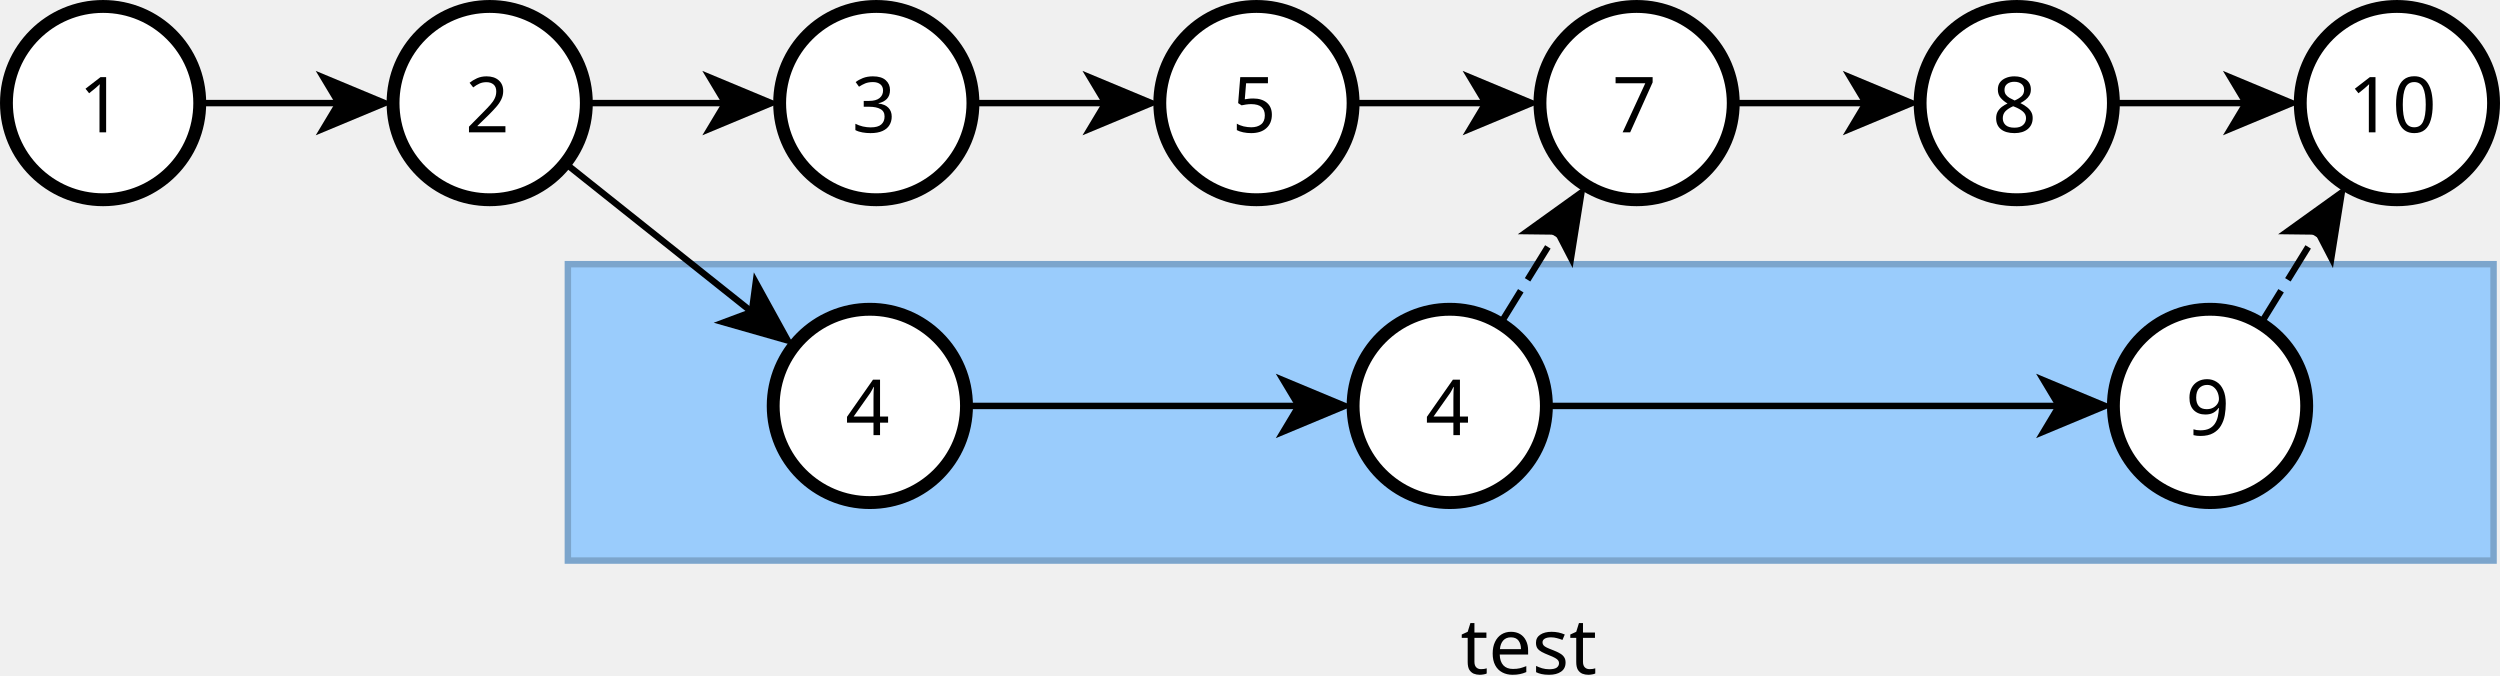
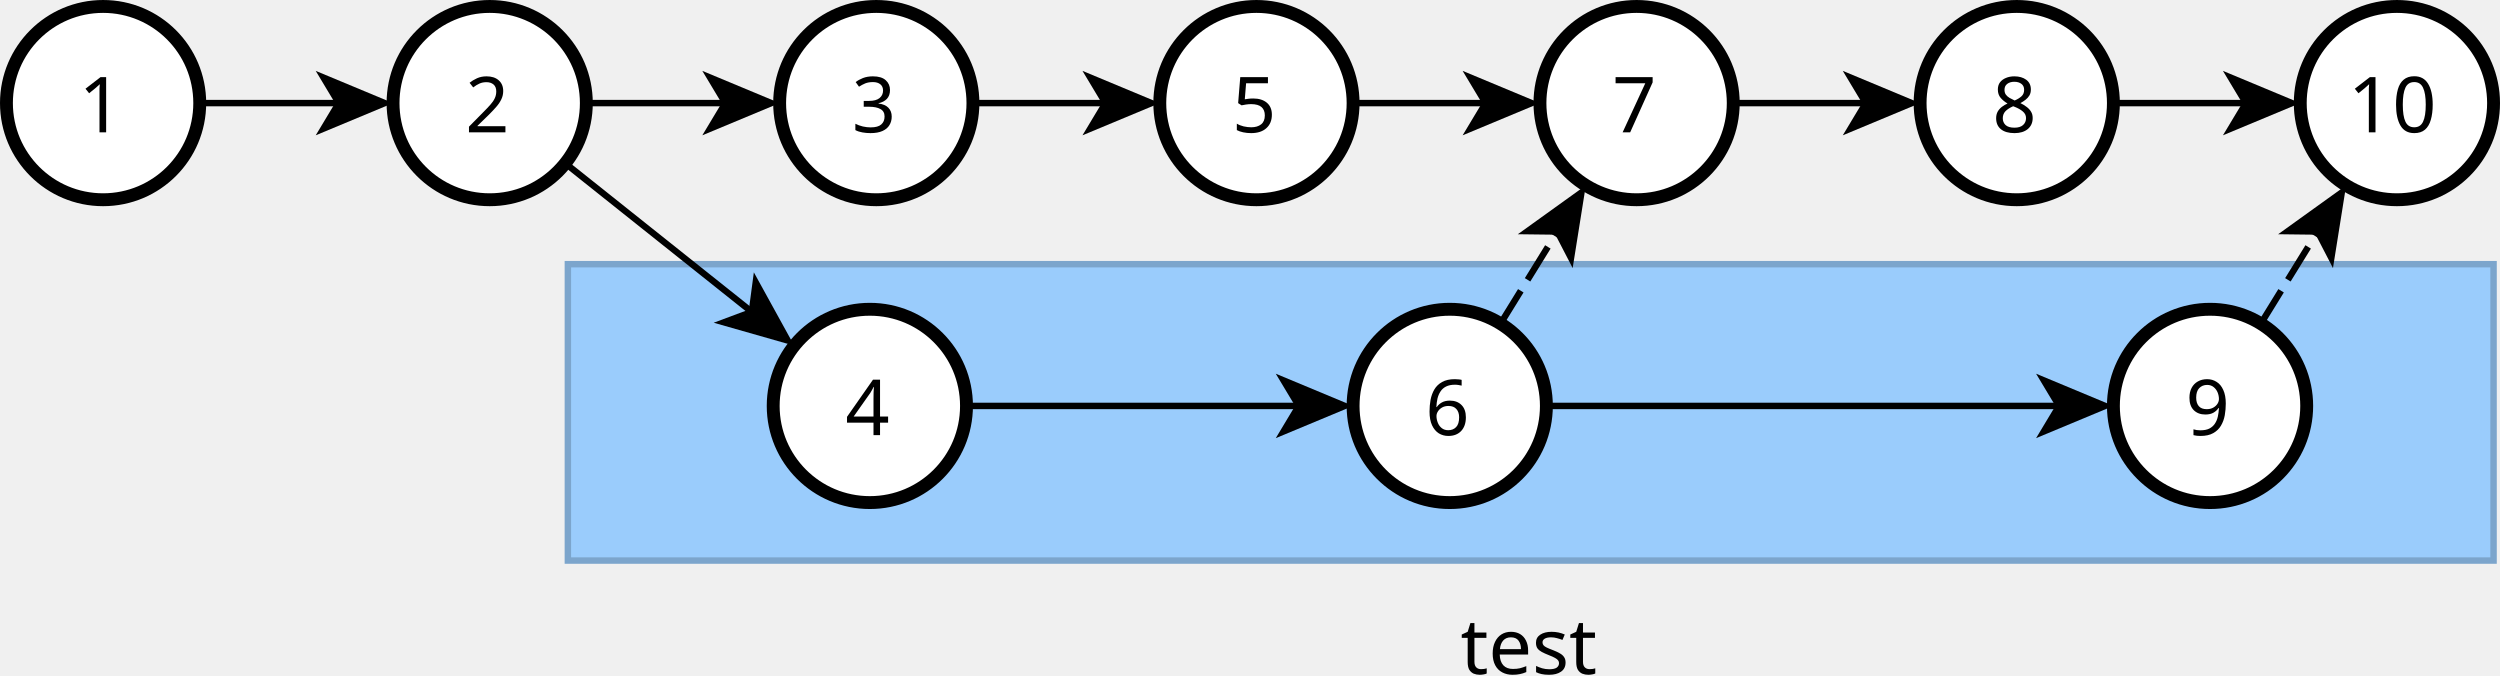
- <svg xmlns="http://www.w3.org/2000/svg" width="388" stroke-miterlimit="10" font-weight="normal" height="104.772" font-style="normal" font-size="12px" id="svg5179" version="1.1" style="font-style:normal;font-weight:normal;font-size:12px;font-family:Dialog;color-interpolation:auto;fill:#000000;fill-opacity:1;stroke:#000000;stroke-width:1;stroke-linecap:square;stroke-linejoin:miter;stroke-miterlimit:10;stroke-dasharray:none;stroke-dashoffset:0;stroke-opacity:1;color-rendering:auto;image-rendering:auto;shape-rendering:auto;text-rendering:auto">
+ <svg xmlns="http://www.w3.org/2000/svg" width="388" stroke-miterlimit="10" font-weight="normal" height="104.772" font-style="normal" font-size="12px" id="svg2" version="1.1" style="font-style:normal;font-weight:normal;font-size:12px;font-family:Dialog;color-interpolation:auto;fill:#000000;fill-opacity:1;stroke:#000000;stroke-width:1;stroke-linecap:square;stroke-linejoin:miter;stroke-miterlimit:10;stroke-dasharray:none;stroke-dashoffset:0;stroke-opacity:1;color-rendering:auto;image-rendering:auto;shape-rendering:auto;text-rendering:auto">
  <defs id="genericDefs" />
-   <g id="g5182" transform="translate(-174,-610.832)">
+   <g id="g5" transform="translate(-173.5,-610.332)">
    <defs id="defs1">
      <clipPath clipPathUnits="userSpaceOnUse" id="clipPath1">
-         <path d="M 0,0 735,0 735,1332 0,1332 0,0 Z" id="path5186" />
+         <path d="M 0,0 735,0 735,1332 0,1332 0,0 Z" id="path9" />
      </clipPath>
      <clipPath clipPathUnits="userSpaceOnUse" id="clipPath2">
-         <path d="m 45,-697 735,0 0,1332 -735,0 0,-1332 z" id="path5189" />
+         <path d="m 29,-1077 735,0 0,1332 -735,0 0,-1332 z" id="path12" />
      </clipPath>
    </defs>
-     <g transform="translate(-45,697)" id="g5191" style="fill:#9accfc;stroke:#9accfc;shape-rendering:geometricPrecision;text-rendering:geometricPrecision">
-       <rect x="307.133" width="298.867" height="46" y="-45.168" clip-path="url(#clipPath2)" id="rect5193" style="stroke:none" />
+     <g transform="translate(-29,1077)" id="g14" style="fill:#9accfc;stroke:#9accfc;shape-rendering:geometricPrecision;text-rendering:geometricPrecision">
+       <rect x="290.633" width="298.867" height="46" y="-425.668" clip-path="url(#clipPath2)" id="rect16" style="stroke:none" />
    </g>
-     <g transform="translate(-45,697)" stroke-miterlimit="1.45" id="g5195" style="fill:#7ca5cc;stroke:#7ca5cc;stroke-linecap:butt;stroke-miterlimit:1.45;shape-rendering:geometricPrecision;text-rendering:geometricPrecision">
-       <rect x="307.133" width="298.867" height="46" y="-45.168" clip-path="url(#clipPath2)" id="rect5197" style="fill:none" />
-       <text x="445.677" y="18.434" clip-path="url(#clipPath2)" xml:space="preserve" id="text5199" style="font-family:sans-serif;fill:#000000;stroke:none">test</text>
+     <g transform="translate(-29,1077)" stroke-miterlimit="1.45" id="g18" style="fill:#7ca5cc;stroke:#7ca5cc;stroke-linecap:butt;stroke-miterlimit:1.45;shape-rendering:geometricPrecision;text-rendering:geometricPrecision">
+       <rect x="290.633" width="298.867" height="46" y="-425.668" clip-path="url(#clipPath2)" id="rect20" style="fill:none" />
+       <text x="429.177" y="-362.066" clip-path="url(#clipPath2)" xml:space="preserve" id="text22" style="font-family:sans-serif;fill:#000000;stroke:none">test</text>
    </g>
-     <g transform="translate(-45,697)" id="g5201" style="fill:#ffffff;stroke:#ffffff;shape-rendering:geometricPrecision;text-rendering:geometricPrecision">
-       <circle r="15" clip-path="url(#clipPath2)" cx="235" cy="-70.168" id="circle5203" style="stroke:none" />
+     <g transform="translate(-29,1077)" id="g24" style="fill:#ffffff;stroke:#ffffff;shape-rendering:geometricPrecision;text-rendering:geometricPrecision">
+       <circle r="15" clip-path="url(#clipPath2)" cx="218.5" cy="-450.668" id="circle26" style="stroke:none" />
    </g>
-     <g stroke-miterlimit="1.45" transform="translate(-45,697)" id="g5205" style="stroke-width:2;stroke-linecap:butt;stroke-miterlimit:1.45;shape-rendering:geometricPrecision;text-rendering:geometricPrecision">
-       <circle r="15" clip-path="url(#clipPath2)" cx="235" cy="-70.168" id="circle5207" style="fill:none" />
-       <text x="231.206" y="-65.633" clip-path="url(#clipPath2)" xml:space="preserve" id="text5209" style="font-family:sans-serif;stroke:none;stroke-width:1">1</text>
+     <g stroke-miterlimit="1.45" transform="translate(-29,1077)" id="g28" style="stroke-width:2;stroke-linecap:butt;stroke-miterlimit:1.45;shape-rendering:geometricPrecision;text-rendering:geometricPrecision">
+       <circle r="15" clip-path="url(#clipPath2)" cx="218.5" cy="-450.668" id="circle30" style="fill:none" />
+       <text x="214.706" y="-446.133" clip-path="url(#clipPath2)" xml:space="preserve" id="text32" style="font-family:sans-serif;stroke:none;stroke-width:1">1</text>
    </g>
-     <g transform="translate(-45,697)" id="g5211" style="fill:#ffffff;stroke:#ffffff;shape-rendering:geometricPrecision;text-rendering:geometricPrecision">
-       <circle r="15" clip-path="url(#clipPath2)" cx="295" cy="-70.168" id="circle5213" style="stroke:none" />
+     <g transform="translate(-29,1077)" id="g34" style="fill:#ffffff;stroke:#ffffff;shape-rendering:geometricPrecision;text-rendering:geometricPrecision">
+       <circle r="15" clip-path="url(#clipPath2)" cx="278.5" cy="-450.668" id="circle36" style="stroke:none" />
    </g>
-     <g stroke-miterlimit="1.45" transform="translate(-45,697)" id="g5215" style="stroke-width:2;stroke-linecap:butt;stroke-miterlimit:1.45;shape-rendering:geometricPrecision;text-rendering:geometricPrecision">
-       <circle r="15" clip-path="url(#clipPath2)" cx="295" cy="-70.168" id="circle5217" style="fill:none" />
-       <text x="291.206" y="-65.633" clip-path="url(#clipPath2)" xml:space="preserve" id="text5219" style="font-family:sans-serif;stroke:none;stroke-width:1">2</text>
+     <g stroke-miterlimit="1.45" transform="translate(-29,1077)" id="g38" style="stroke-width:2;stroke-linecap:butt;stroke-miterlimit:1.45;shape-rendering:geometricPrecision;text-rendering:geometricPrecision">
+       <circle r="15" clip-path="url(#clipPath2)" cx="278.5" cy="-450.668" id="circle40" style="fill:none" />
+       <text x="274.706" y="-446.133" clip-path="url(#clipPath2)" xml:space="preserve" id="text42" style="font-family:sans-serif;stroke:none;stroke-width:1">2</text>
    </g>
-     <g transform="translate(-45,697)" id="g5221" style="fill:#ffffff;stroke:#ffffff;shape-rendering:geometricPrecision;text-rendering:geometricPrecision">
-       <circle r="15" clip-path="url(#clipPath2)" cx="355" cy="-70.168" id="circle5223" style="stroke:none" />
+     <g transform="translate(-29,1077)" id="g44" style="fill:#ffffff;stroke:#ffffff;shape-rendering:geometricPrecision;text-rendering:geometricPrecision">
+       <circle r="15" clip-path="url(#clipPath2)" cx="338.5" cy="-450.668" id="circle46" style="stroke:none" />
    </g>
-     <g stroke-miterlimit="1.45" transform="translate(-45,697)" id="g5225" style="stroke-width:2;stroke-linecap:butt;stroke-miterlimit:1.45;shape-rendering:geometricPrecision;text-rendering:geometricPrecision">
-       <circle r="15" clip-path="url(#clipPath2)" cx="355" cy="-70.168" id="circle5227" style="fill:none" />
-       <text x="351.206" y="-65.633" clip-path="url(#clipPath2)" xml:space="preserve" id="text5229" style="font-family:sans-serif;stroke:none;stroke-width:1">3</text>
+     <g stroke-miterlimit="1.45" transform="translate(-29,1077)" id="g48" style="stroke-width:2;stroke-linecap:butt;stroke-miterlimit:1.45;shape-rendering:geometricPrecision;text-rendering:geometricPrecision">
+       <circle r="15" clip-path="url(#clipPath2)" cx="338.5" cy="-450.668" id="circle50" style="fill:none" />
+       <text x="334.706" y="-446.133" clip-path="url(#clipPath2)" xml:space="preserve" id="text52" style="font-family:sans-serif;stroke:none;stroke-width:1">3</text>
    </g>
-     <g transform="translate(-45,697)" id="g5231" style="fill:#ffffff;stroke:#ffffff;shape-rendering:geometricPrecision;text-rendering:geometricPrecision">
-       <circle r="15" clip-path="url(#clipPath2)" cx="354" cy="-23.168" id="circle5233" style="stroke:none" />
+     <g transform="translate(-29,1077)" id="g54" style="fill:#ffffff;stroke:#ffffff;shape-rendering:geometricPrecision;text-rendering:geometricPrecision">
+       <circle r="15" clip-path="url(#clipPath2)" cx="337.5" cy="-403.668" id="circle56" style="stroke:none" />
    </g>
-     <g stroke-miterlimit="1.45" transform="translate(-45,697)" id="g5235" style="stroke-width:2;stroke-linecap:butt;stroke-miterlimit:1.45;shape-rendering:geometricPrecision;text-rendering:geometricPrecision">
-       <circle r="15" clip-path="url(#clipPath2)" cx="354" cy="-23.168" id="circle5237" style="fill:none" />
-       <text x="350.206" y="-18.633" clip-path="url(#clipPath2)" xml:space="preserve" id="text5239" style="font-family:sans-serif;stroke:none;stroke-width:1">4</text>
+     <g stroke-miterlimit="1.45" transform="translate(-29,1077)" id="g58" style="stroke-width:2;stroke-linecap:butt;stroke-miterlimit:1.45;shape-rendering:geometricPrecision;text-rendering:geometricPrecision">
+       <circle r="15" clip-path="url(#clipPath2)" cx="337.5" cy="-403.668" id="circle60" style="fill:none" />
+       <text x="333.706" y="-399.133" clip-path="url(#clipPath2)" xml:space="preserve" id="text62" style="font-family:sans-serif;stroke:none;stroke-width:1">4</text>
    </g>
-     <g transform="translate(-45,697)" id="g5241" style="fill:#ffffff;stroke:#ffffff;shape-rendering:geometricPrecision;text-rendering:geometricPrecision">
-       <circle r="15" clip-path="url(#clipPath2)" cx="414" cy="-70.168" id="circle5243" style="stroke:none" />
+     <g transform="translate(-29,1077)" id="g64" style="fill:#ffffff;stroke:#ffffff;shape-rendering:geometricPrecision;text-rendering:geometricPrecision">
+       <circle r="15" clip-path="url(#clipPath2)" cx="397.5" cy="-450.668" id="circle66" style="stroke:none" />
    </g>
-     <g stroke-miterlimit="1.45" transform="translate(-45,697)" id="g5245" style="stroke-width:2;stroke-linecap:butt;stroke-miterlimit:1.45;shape-rendering:geometricPrecision;text-rendering:geometricPrecision">
-       <circle r="15" clip-path="url(#clipPath2)" cx="414" cy="-70.168" id="circle5247" style="fill:none" />
-       <text x="410.206" y="-65.633" clip-path="url(#clipPath2)" xml:space="preserve" id="text5249" style="font-family:sans-serif;stroke:none;stroke-width:1">5</text>
+     <g stroke-miterlimit="1.45" transform="translate(-29,1077)" id="g68" style="stroke-width:2;stroke-linecap:butt;stroke-miterlimit:1.45;shape-rendering:geometricPrecision;text-rendering:geometricPrecision">
+       <circle r="15" clip-path="url(#clipPath2)" cx="397.5" cy="-450.668" id="circle70" style="fill:none" />
+       <text x="393.706" y="-446.133" clip-path="url(#clipPath2)" xml:space="preserve" id="text72" style="font-family:sans-serif;stroke:none;stroke-width:1">5</text>
    </g>
-     <g transform="translate(-45,697)" id="g5251" style="fill:#ffffff;stroke:#ffffff;shape-rendering:geometricPrecision;text-rendering:geometricPrecision">
-       <circle r="15" clip-path="url(#clipPath2)" cx="473" cy="-70.168" id="circle5253" style="stroke:none" />
+     <g transform="translate(-29,1077)" id="g74" style="fill:#ffffff;stroke:#ffffff;shape-rendering:geometricPrecision;text-rendering:geometricPrecision">
+       <circle r="15" clip-path="url(#clipPath2)" cx="456.5" cy="-450.668" id="circle76" style="stroke:none" />
    </g>
-     <g stroke-miterlimit="1.45" transform="translate(-45,697)" id="g5255" style="stroke-width:2;stroke-linecap:butt;stroke-miterlimit:1.45;shape-rendering:geometricPrecision;text-rendering:geometricPrecision">
-       <circle r="15" clip-path="url(#clipPath2)" cx="473" cy="-70.168" id="circle5257" style="fill:none" />
-       <text x="469.206" y="-65.633" clip-path="url(#clipPath2)" xml:space="preserve" id="text5259" style="font-family:sans-serif;stroke:none;stroke-width:1">7</text>
+     <g stroke-miterlimit="1.45" transform="translate(-29,1077)" id="g78" style="stroke-width:2;stroke-linecap:butt;stroke-miterlimit:1.45;shape-rendering:geometricPrecision;text-rendering:geometricPrecision">
+       <circle r="15" clip-path="url(#clipPath2)" cx="456.5" cy="-450.668" id="circle80" style="fill:none" />
+       <text x="452.706" y="-446.133" clip-path="url(#clipPath2)" xml:space="preserve" id="text82" style="font-family:sans-serif;stroke:none;stroke-width:1">7</text>
    </g>
-     <g transform="translate(-45,697)" id="g5261" style="fill:#ffffff;stroke:#ffffff;shape-rendering:geometricPrecision;text-rendering:geometricPrecision">
-       <circle r="15" clip-path="url(#clipPath2)" cx="532" cy="-70.168" id="circle5263" style="stroke:none" />
+     <g transform="translate(-29,1077)" id="g84" style="fill:#ffffff;stroke:#ffffff;shape-rendering:geometricPrecision;text-rendering:geometricPrecision">
+       <circle r="15" clip-path="url(#clipPath2)" cx="515.5" cy="-450.668" id="circle86" style="stroke:none" />
    </g>
-     <g stroke-miterlimit="1.45" transform="translate(-45,697)" id="g5265" style="stroke-width:2;stroke-linecap:butt;stroke-miterlimit:1.45;shape-rendering:geometricPrecision;text-rendering:geometricPrecision">
-       <circle r="15" clip-path="url(#clipPath2)" cx="532" cy="-70.168" id="circle5267" style="fill:none" />
-       <text x="528.206" y="-65.633" clip-path="url(#clipPath2)" xml:space="preserve" id="text5269" style="font-family:sans-serif;stroke:none;stroke-width:1">8</text>
+     <g stroke-miterlimit="1.45" transform="translate(-29,1077)" id="g88" style="stroke-width:2;stroke-linecap:butt;stroke-miterlimit:1.45;shape-rendering:geometricPrecision;text-rendering:geometricPrecision">
+       <circle r="15" clip-path="url(#clipPath2)" cx="515.5" cy="-450.668" id="circle90" style="fill:none" />
+       <text x="511.706" y="-446.133" clip-path="url(#clipPath2)" xml:space="preserve" id="text92" style="font-family:sans-serif;stroke:none;stroke-width:1">8</text>
    </g>
-     <g transform="translate(-45,697)" id="g5271" style="fill:#ffffff;stroke:#ffffff;shape-rendering:geometricPrecision;text-rendering:geometricPrecision">
-       <circle r="15" clip-path="url(#clipPath2)" cx="591" cy="-70.168" id="circle5273" style="stroke:none" />
+     <g transform="translate(-29,1077)" id="g94" style="fill:#ffffff;stroke:#ffffff;shape-rendering:geometricPrecision;text-rendering:geometricPrecision">
+       <circle r="15" clip-path="url(#clipPath2)" cx="574.5" cy="-450.668" id="circle96" style="stroke:none" />
    </g>
-     <g stroke-miterlimit="1.45" transform="translate(-45,697)" id="g5275" style="stroke-width:2;stroke-linecap:butt;stroke-miterlimit:1.45;shape-rendering:geometricPrecision;text-rendering:geometricPrecision">
-       <circle r="15" clip-path="url(#clipPath2)" cx="591" cy="-70.168" id="circle5277" style="fill:none" />
-       <text x="583.412" y="-65.633" clip-path="url(#clipPath2)" xml:space="preserve" id="text5279" style="font-family:sans-serif;stroke:none;stroke-width:1">10</text>
+     <g stroke-miterlimit="1.45" transform="translate(-29,1077)" id="g98" style="stroke-width:2;stroke-linecap:butt;stroke-miterlimit:1.45;shape-rendering:geometricPrecision;text-rendering:geometricPrecision">
+       <circle r="15" clip-path="url(#clipPath2)" cx="574.5" cy="-450.668" id="circle100" style="fill:none" />
+       <text x="566.912" y="-446.133" clip-path="url(#clipPath2)" xml:space="preserve" id="text102" style="font-family:sans-serif;stroke:none;stroke-width:1">10</text>
    </g>
-     <g transform="translate(-45,697)" id="g5281" style="fill:#ffffff;stroke:#ffffff;shape-rendering:geometricPrecision;text-rendering:geometricPrecision">
-       <circle r="15" clip-path="url(#clipPath2)" cx="444" cy="-23.168" id="circle5283" style="stroke:none" />
+     <g transform="translate(-29,1077)" id="g104" style="fill:#ffffff;stroke:#ffffff;shape-rendering:geometricPrecision;text-rendering:geometricPrecision">
+       <circle r="15" clip-path="url(#clipPath2)" cx="427.5" cy="-403.668" id="circle106" style="stroke:none" />
    </g>
-     <g stroke-miterlimit="1.45" transform="translate(-45,697)" id="g5285" style="stroke-width:2;stroke-linecap:butt;stroke-miterlimit:1.45;shape-rendering:geometricPrecision;text-rendering:geometricPrecision">
-       <circle r="15" clip-path="url(#clipPath2)" cx="444" cy="-23.168" id="circle5287" style="fill:none" />
-       <text x="440.206" y="-18.633" clip-path="url(#clipPath2)" xml:space="preserve" id="text5289" style="font-family:sans-serif;stroke:none;stroke-width:1">4</text>
+     <g stroke-miterlimit="1.45" transform="translate(-29,1077)" id="g108" style="stroke-width:2;stroke-linecap:butt;stroke-miterlimit:1.45;shape-rendering:geometricPrecision;text-rendering:geometricPrecision">
+       <circle r="15" clip-path="url(#clipPath2)" cx="427.5" cy="-403.668" id="circle110" style="fill:none" />
+       <text x="423.706" y="-399.133" clip-path="url(#clipPath2)" xml:space="preserve" id="text112" style="font-family:sans-serif;stroke:none;stroke-width:1">6</text>
    </g>
-     <g transform="translate(-45,697)" id="g5291" style="fill:#ffffff;stroke:#ffffff;shape-rendering:geometricPrecision;text-rendering:geometricPrecision">
-       <circle r="15" clip-path="url(#clipPath2)" cx="562" cy="-23.168" id="circle5293" style="stroke:none" />
+     <g transform="translate(-29,1077)" id="g114" style="fill:#ffffff;stroke:#ffffff;shape-rendering:geometricPrecision;text-rendering:geometricPrecision">
+       <circle r="15" clip-path="url(#clipPath2)" cx="545.5" cy="-403.668" id="circle116" style="stroke:none" />
    </g>
-     <g stroke-miterlimit="1.45" transform="translate(-45,697)" id="g5295" style="stroke-width:2;stroke-linecap:butt;stroke-miterlimit:1.45;shape-rendering:geometricPrecision;text-rendering:geometricPrecision">
-       <circle r="15" clip-path="url(#clipPath2)" cx="562" cy="-23.168" id="circle5297" style="fill:none" />
-       <text x="558.206" y="-18.633" clip-path="url(#clipPath2)" xml:space="preserve" id="text5299" style="font-family:sans-serif;stroke:none;stroke-width:1">9</text>
-       <path d="m 250,-70.168 22,0" clip-path="url(#clipPath2)" id="path5301" style="fill:none;stroke-width:1" />
-       <path d="m 280,-70.168 -12,-5 3,5 -3,5 z" clip-path="url(#clipPath2)" id="path5303" style="stroke:none;stroke-width:1" />
-       <path d="m 310,-70.168 22,0" clip-path="url(#clipPath2)" id="path5305" style="fill:none;stroke-width:1" />
-       <path d="m 340,-70.168 -12,-5 3,5 -3,5 z" clip-path="url(#clipPath2)" id="path5307" style="stroke:none;stroke-width:1" />
-       <path d="m 306.732,-60.822 29.278,23.323" clip-path="url(#clipPath2)" id="path5309" style="fill:none;stroke-width:1" />
-       <path d="m 342.268,-32.514 -6.271,-11.388 -0.769,5.78 -5.462,2.042 z" clip-path="url(#clipPath2)" id="path5311" style="stroke:none;stroke-width:1" />
-       <path d="m 370,-70.168 21,0" clip-path="url(#clipPath2)" id="path5313" style="fill:none;stroke-width:1" />
-       <path d="m 399,-70.168 -12,-5 3,5 -3,5 z" clip-path="url(#clipPath2)" id="path5315" style="stroke:none;stroke-width:1" />
-       <path d="m 429,-70.168 21,0" clip-path="url(#clipPath2)" id="path5317" style="fill:none;stroke-width:1" />
-       <path d="m 458,-70.168 -12,-5 3,5 -3,5 z" clip-path="url(#clipPath2)" id="path5319" style="stroke:none;stroke-width:1" />
-       <path d="m 488,-70.168 21,0" clip-path="url(#clipPath2)" id="path5321" style="fill:none;stroke-width:1" />
-       <path d="m 517,-70.168 -12,-5 3,5 -3,5 z" clip-path="url(#clipPath2)" id="path5323" style="stroke:none;stroke-width:1" />
-       <path d="m 547,-70.168 21,0" clip-path="url(#clipPath2)" id="path5325" style="fill:none;stroke-width:1" />
-       <path d="m 576,-70.168 -12,-5 3,5 -3,5 z" clip-path="url(#clipPath2)" id="path5327" style="stroke:none;stroke-width:1" />
-       <path d="m 369,-23.168 52,0" clip-path="url(#clipPath2)" id="path5329" style="fill:none;stroke-width:1" />
-       <path d="m 429,-23.168 -12,-5 3,5 -3,5 z" clip-path="url(#clipPath2)" id="path5331" style="stroke:none;stroke-width:1" />
-       <path d="m 451.877,-35.934 9.046,-14.661" clip-path="url(#clipPath2)" id="path5333" style="fill:none;stroke-width:1;stroke-dasharray:6, 2" />
-       <path d="m 465.123,-57.402 -10.556,7.587 5.83,0.072 2.68,5.179 z" clip-path="url(#clipPath2)" id="path5335" style="stroke:none;stroke-width:1;stroke-dasharray:6, 2" />
-       <path d="m 459,-23.168 80,0" clip-path="url(#clipPath2)" id="path5337" style="fill:none;stroke-width:1" />
-       <path d="m 547,-23.168 -12,-5 3,5 -3,5 z" clip-path="url(#clipPath2)" id="path5339" style="stroke:none;stroke-width:1" />
-       <path d="m 569.877,-35.934 9.046,-14.661" clip-path="url(#clipPath2)" id="path5341" style="fill:none;stroke-width:1;stroke-dasharray:6, 2" />
-       <path d="m 583.123,-57.402 -10.556,7.587 5.83,0.072 2.68,5.179 z" clip-path="url(#clipPath2)" id="path5343" style="stroke:none;stroke-width:1;stroke-dasharray:6, 2" />
+     <g stroke-miterlimit="1.45" transform="translate(-29,1077)" id="g118" style="stroke-width:2;stroke-linecap:butt;stroke-miterlimit:1.45;shape-rendering:geometricPrecision;text-rendering:geometricPrecision">
+       <circle r="15" clip-path="url(#clipPath2)" cx="545.5" cy="-403.668" id="circle120" style="fill:none" />
+       <text x="541.706" y="-399.133" clip-path="url(#clipPath2)" xml:space="preserve" id="text122" style="font-family:sans-serif;stroke:none;stroke-width:1">9</text>
+       <path d="m 233.5,-450.668 22,0" clip-path="url(#clipPath2)" id="path124" style="fill:none;stroke-width:1" />
+       <path d="m 263.5,-450.668 -12,-5 3,5 -3,5 z" clip-path="url(#clipPath2)" id="path126" style="stroke:none;stroke-width:1" />
+       <path d="m 293.5,-450.668 22,0" clip-path="url(#clipPath2)" id="path128" style="fill:none;stroke-width:1" />
+       <path d="m 323.5,-450.668 -12,-5 3,5 -3,5 z" clip-path="url(#clipPath2)" id="path130" style="stroke:none;stroke-width:1" />
+       <path d="m 290.232,-441.322 29.278,23.323" clip-path="url(#clipPath2)" id="path132" style="fill:none;stroke-width:1" />
+       <path d="m 325.768,-413.014 -6.271,-11.388 -0.769,5.78 -5.462,2.042 z" clip-path="url(#clipPath2)" id="path134" style="stroke:none;stroke-width:1" />
+       <path d="m 353.5,-450.668 21,0" clip-path="url(#clipPath2)" id="path136" style="fill:none;stroke-width:1" />
+       <path d="m 382.5,-450.668 -12,-5 3,5 -3,5 z" clip-path="url(#clipPath2)" id="path138" style="stroke:none;stroke-width:1" />
+       <path d="m 412.5,-450.668 21,0" clip-path="url(#clipPath2)" id="path140" style="fill:none;stroke-width:1" />
+       <path d="m 441.5,-450.668 -12,-5 3,5 -3,5 z" clip-path="url(#clipPath2)" id="path142" style="stroke:none;stroke-width:1" />
+       <path d="m 471.5,-450.668 21,0" clip-path="url(#clipPath2)" id="path144" style="fill:none;stroke-width:1" />
+       <path d="m 500.5,-450.668 -12,-5 3,5 -3,5 z" clip-path="url(#clipPath2)" id="path146" style="stroke:none;stroke-width:1" />
+       <path d="m 530.5,-450.668 21,0" clip-path="url(#clipPath2)" id="path148" style="fill:none;stroke-width:1" />
+       <path d="m 559.5,-450.668 -12,-5 3,5 -3,5 z" clip-path="url(#clipPath2)" id="path150" style="stroke:none;stroke-width:1" />
+       <path d="m 352.5,-403.668 52,0" clip-path="url(#clipPath2)" id="path152" style="fill:none;stroke-width:1" />
+       <path d="m 412.5,-403.668 -12,-5 3,5 -3,5 z" clip-path="url(#clipPath2)" id="path154" style="stroke:none;stroke-width:1" />
+       <path d="m 435.377,-416.433 9.046,-14.661" clip-path="url(#clipPath2)" id="path156" style="fill:none;stroke-width:1;stroke-dasharray:6, 2" />
+       <path d="m 448.623,-437.902 -10.556,7.587 5.83,0.072 2.68,5.179 z" clip-path="url(#clipPath2)" id="path158" style="stroke:none;stroke-width:1;stroke-dasharray:6, 2" />
+       <path d="m 442.5,-403.668 80,0" clip-path="url(#clipPath2)" id="path160" style="fill:none;stroke-width:1" />
+       <path d="m 530.5,-403.668 -12,-5 3,5 -3,5 z" clip-path="url(#clipPath2)" id="path162" style="stroke:none;stroke-width:1" />
+       <path d="m 553.377,-416.433 9.046,-14.661" clip-path="url(#clipPath2)" id="path164" style="fill:none;stroke-width:1;stroke-dasharray:6, 2" />
+       <path d="m 566.623,-437.902 -10.556,7.587 5.83,0.072 2.68,5.179 z" clip-path="url(#clipPath2)" id="path166" style="stroke:none;stroke-width:1;stroke-dasharray:6, 2" />
    </g>
  </g>
</svg>
